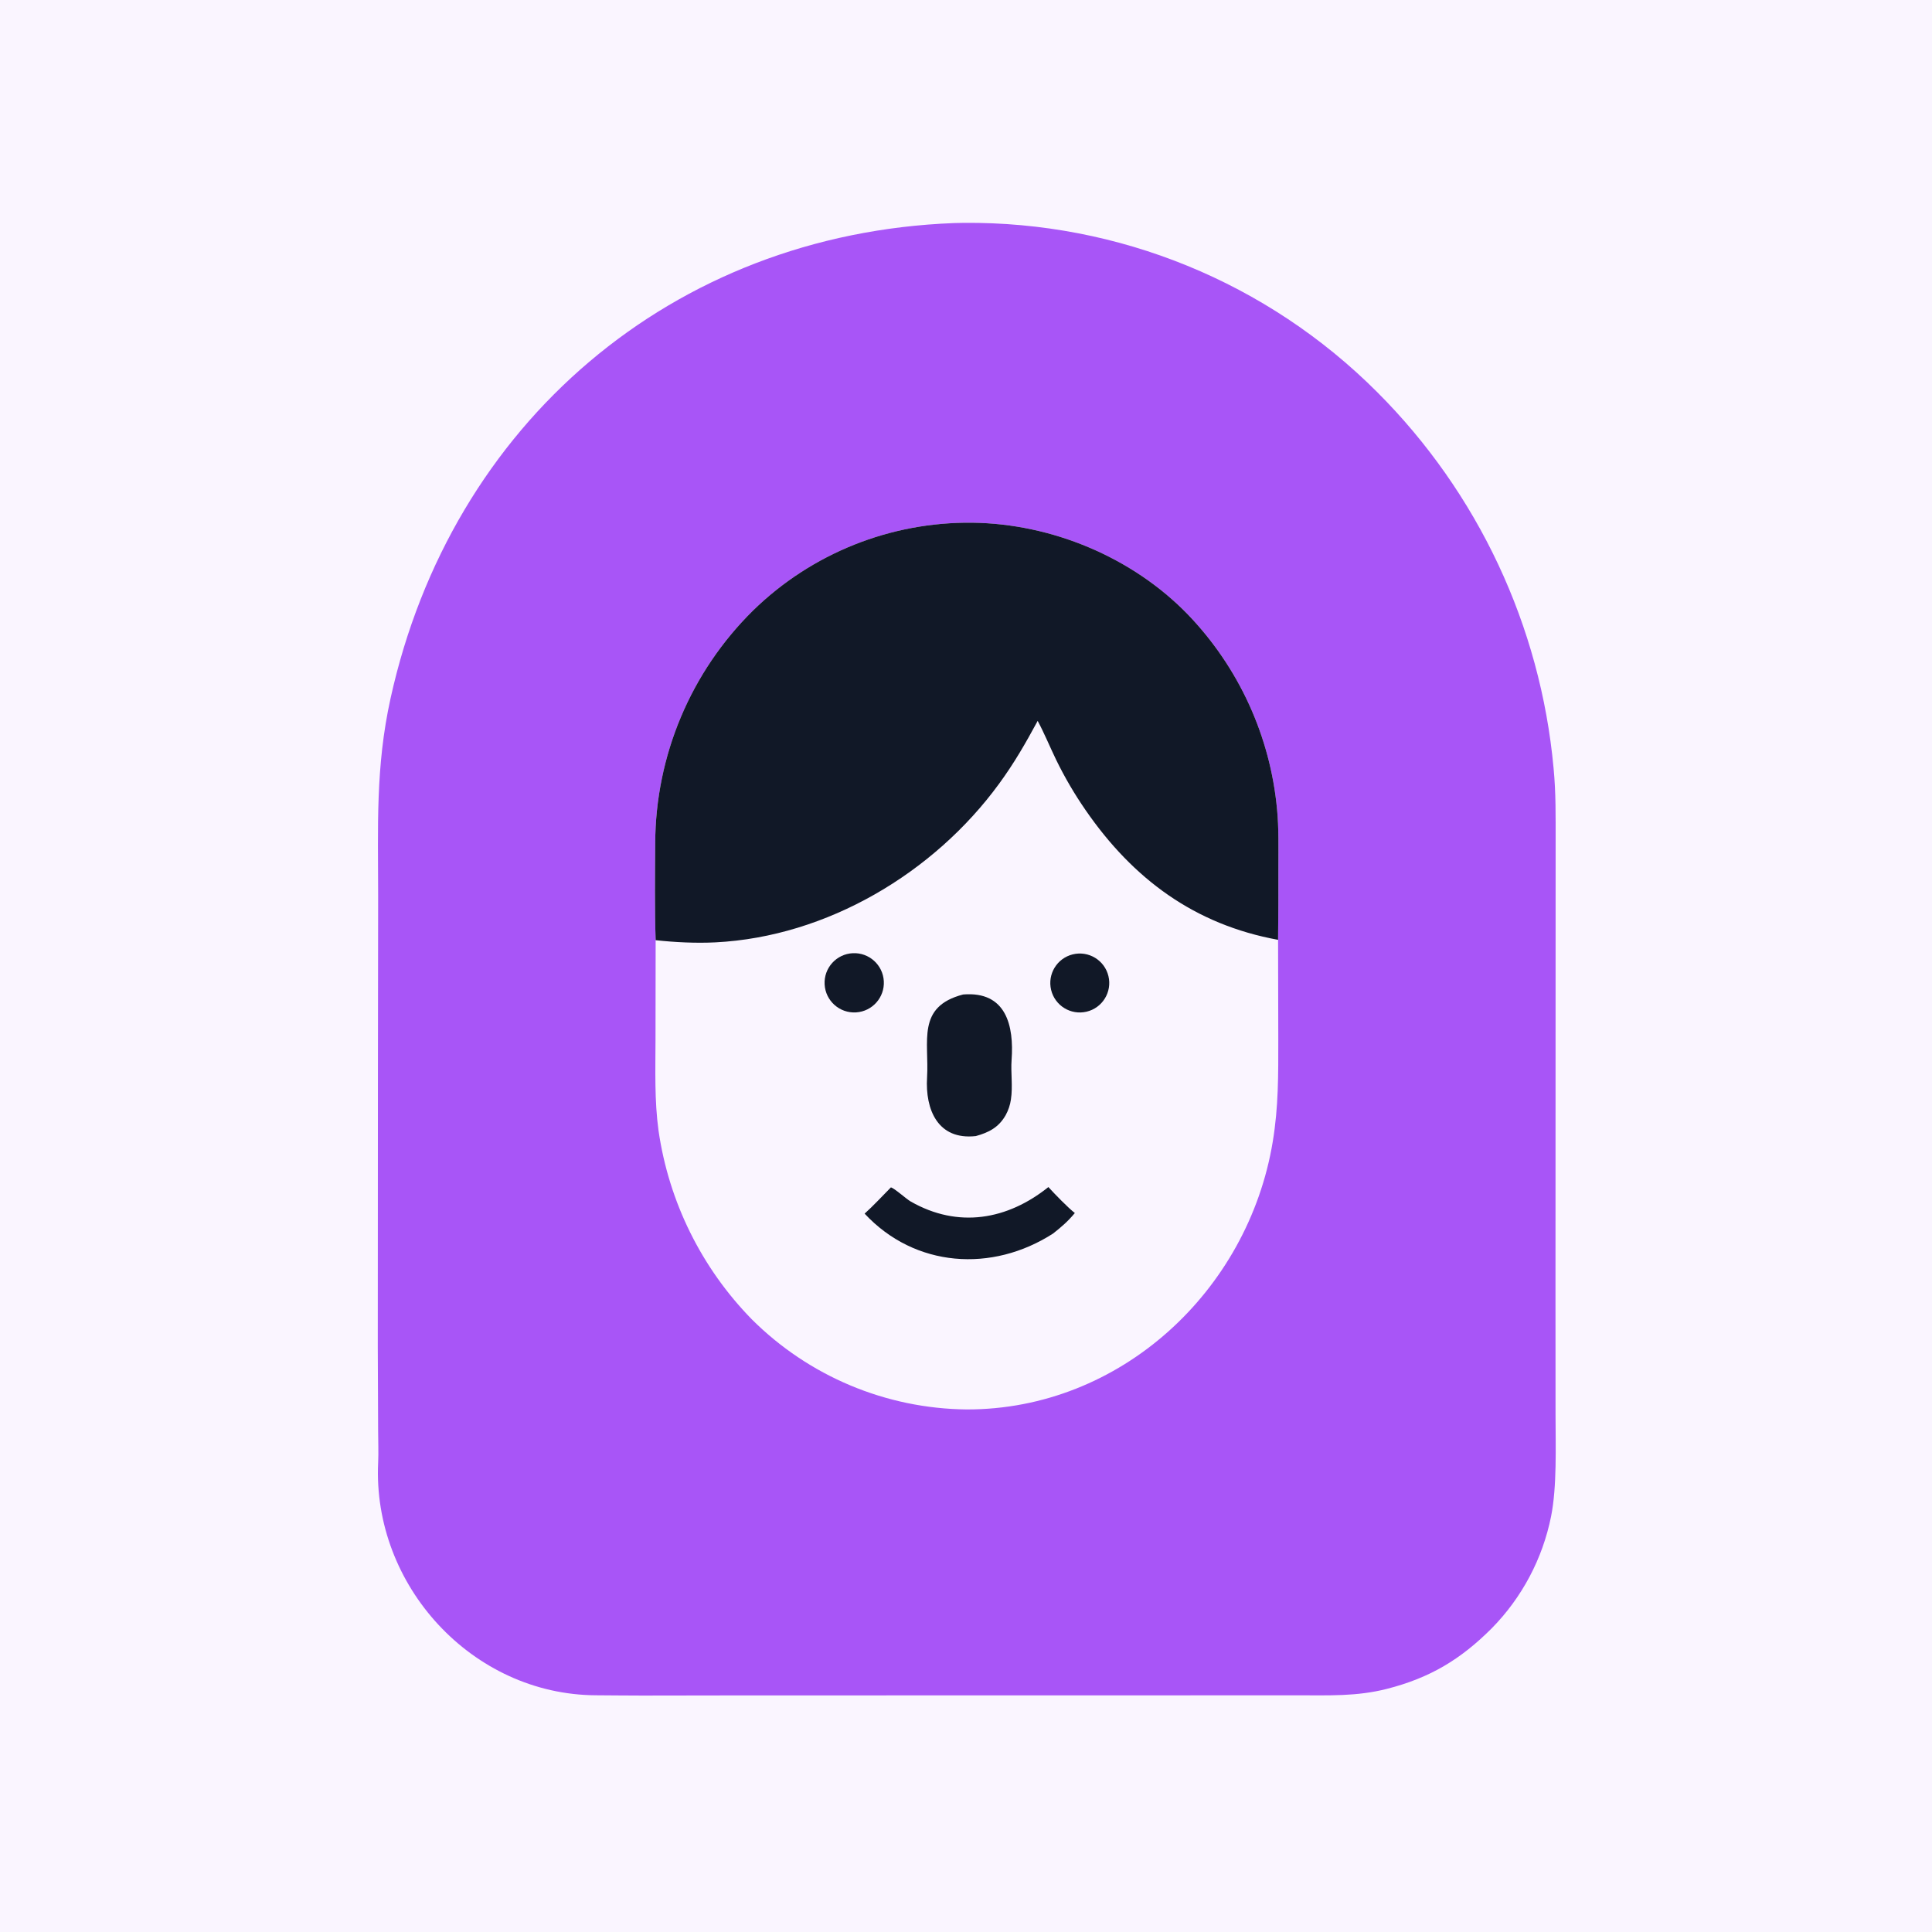
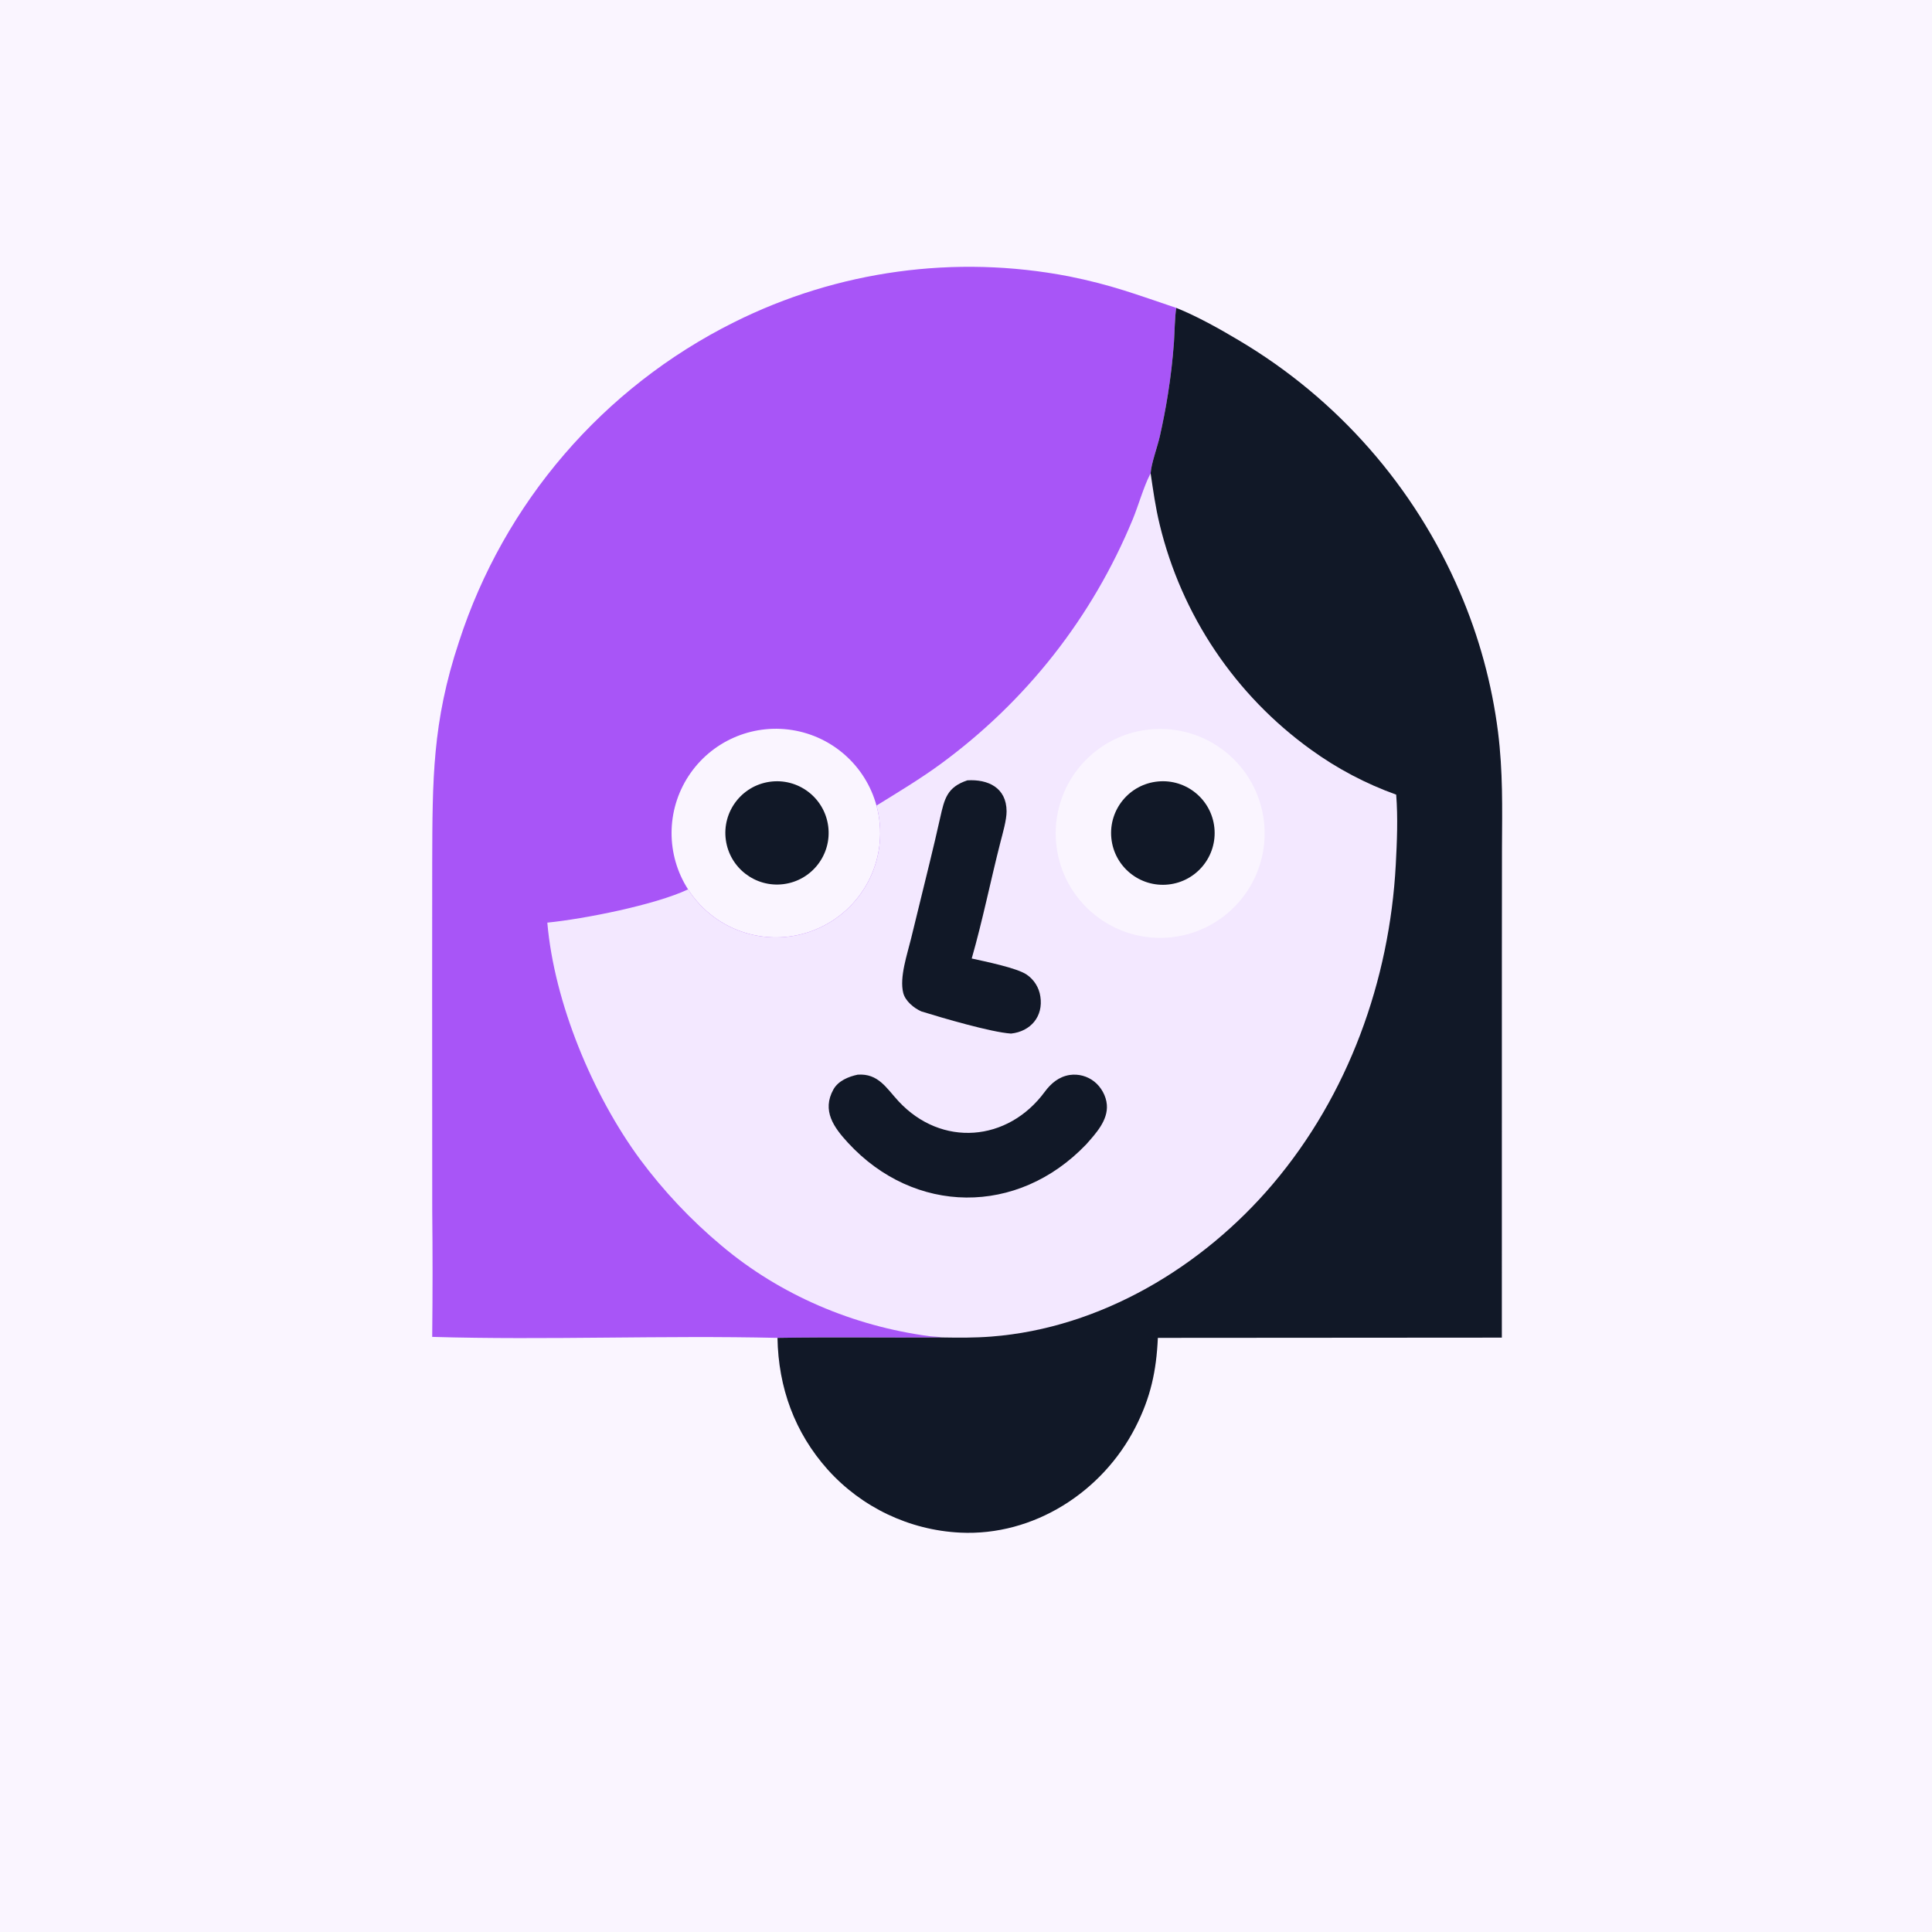
<svg xmlns="http://www.w3.org/2000/svg" height="1024" preserveAspectRatio="none" style="display: block;" version="1.1" viewBox="0 0 2048 2048" width="1024">
  <path d="M 0 0 L 2048 0 L 2048 2048 L 0 2048 L 0 0 z" fill="rgb(250,245,255)" transform="translate(0,0)" />
-   <path d="M 1011.17 236.465 C 1014.58 236.32 1018 236.248 1021.42 236.248 C 1185.67 234.704 1343.64 299.313 1459.74 415.519 C 1566.79 522.46 1632.99 663.522 1646.85 814.199 C 1649.41 840.953 1649.01 865.082 1649.04 891.922 L 1648.88 1370.55 L 1648.94 1500.08 C 1648.96 1533.34 1650.53 1575.89 1644.19 1607.54 C 1635.2 1652.31 1613.36 1693.48 1581.34 1726.04 C 1548.28 1759.09 1515.91 1778.58 1470.26 1790.25 C 1438.23 1798.44 1408.55 1797.07 1375.86 1797.1 L 1298.65 1797.13 L 1037.98 1797.16 L 764.055 1797.24 L 680.505 1797.37 C 664.3 1797.38 647.958 1797.14 631.823 1797.07 C 500.469 1796.48 394.582 1680.47 400.861 1550.21 C 401.36 1539.85 400.842 1527.2 400.829 1516.55 L 400.472 1428.05 L 400.617 1136.09 L 400.847 949.702 C 400.821 876.084 397.968 813.022 414.002 740.286 C 478.179 449.158 712.516 247.932 1011.17 236.465 z" fill="rgb(168,85,247)" transform="translate(0,0)" />
-   <path d="M 695.022 996.646 C 693.911 964.716 694.332 925.859 694.553 893.641 C 694.926 800.918 732.281 712.177 798.332 647.102 C 860.359 586.581 943.855 553.13 1030.51 554.085 C 1114.89 555.048 1200.44 590.741 1259.18 651.38 C 1313.2 707.553 1346.54 780.407 1353.74 858.008 C 1355.65 877.834 1355.15 899.053 1355.14 919.073 C 1355.22 944.8 1355.11 970.527 1354.82 996.253 L 1355.03 1101.65 C 1355.03 1139.48 1355.35 1172.84 1349.15 1210.34 C 1323.09 1368.22 1187.92 1494.43 1024.59 1494.07 C 939.137 1493.17 857.424 1458.88 796.923 1398.52 C 743.595 1344.02 708.976 1273.97 698.067 1198.5 C 693.711 1166.52 694.785 1134.72 694.86 1102.49 L 695.013 997.054 C 695.016 996.918 695.019 996.782 695.022 996.646 z" fill="rgb(250,245,255)" transform="translate(0,0)" />
-   <path d="M 695.022 996.646 C 693.911 964.716 694.332 925.859 694.553 893.641 C 694.926 800.918 732.281 712.177 798.332 647.102 C 860.359 586.581 943.855 553.13 1030.51 554.085 C 1114.89 555.048 1200.44 590.741 1259.18 651.38 C 1313.2 707.553 1346.54 780.407 1353.74 858.008 C 1355.65 877.834 1355.15 899.053 1355.14 919.073 C 1355.22 944.8 1355.11 970.527 1354.82 996.253 C 1266.17 980.075 1200.98 931.614 1150.68 858.636 C 1138.96 841.684 1128.55 823.871 1119.52 805.351 C 1113.32 792.571 1106.54 776.258 1099.98 764.168 C 1086.78 788.493 1075.38 808.474 1059.05 830.841 C 989.928 925.522 876.569 992.941 758.498 998.935 C 737.831 999.984 715.516 998.879 695.022 996.646 z" fill="rgb(17,24,39)" transform="translate(0,0)" />
-   <path d="M 1020.94 1054.2 C 1066.88 1050.43 1074.95 1087.68 1072.33 1123.57 C 1071.34 1137.11 1073.76 1151.51 1071.61 1165.56 C 1070.78 1171.31 1068.92 1176.86 1066.13 1181.96 C 1058.83 1195.02 1048.1 1200.54 1034.39 1204.29 C 993.936 1208.79 980.694 1175.96 982.729 1142.23 C 985.04 1103.91 971.256 1067.09 1020.94 1054.2 z" fill="rgb(17,24,39)" transform="translate(0,0)" />
-   <path d="M 944.393 1258.68 C 948.268 1259.64 960.609 1270.91 965.375 1273.64 C 1015.67 1302.39 1067.89 1293.15 1111.34 1258.33 C 1117.42 1265.1 1132.57 1280.69 1139.38 1285.85 C 1131.89 1294.84 1125.42 1300.39 1116.28 1307.61 C 1051.64 1349.2 969.904 1343.8 916.531 1286.5 C 924.87 1279.11 936.278 1266.88 944.393 1258.68 z" fill="rgb(17,24,39)" transform="translate(0,0)" />
-   <path d="M 904.014 1010.43 C 921.25 1009.61 935.924 1022.85 936.881 1040.08 C 937.839 1057.31 924.722 1072.08 907.5 1073.18 C 890.084 1074.29 875.103 1060.99 874.135 1043.56 C 873.167 1026.14 886.582 1011.26 904.014 1010.43 z" fill="rgb(17,24,39)" transform="translate(0,0)" />
-   <path d="M 1137.13 1011.68 C 1153.95 1007.54 1170.92 1017.86 1174.98 1034.7 C 1179.04 1051.53 1168.63 1068.46 1151.78 1072.43 C 1135.04 1076.38 1118.26 1066.06 1114.23 1049.34 C 1110.2 1032.62 1120.44 1015.79 1137.13 1011.68 z" fill="rgb(17,24,39)" transform="translate(0,0)" />
+   <path d="M 458.165 1417.15 C 458.657 1372.43 458.67 1327.7 458.205 1282.97 L 458.095 1046.7 L 458.183 914.12 C 458.48 826.669 458.143 765.726 486.535 680.379 C 534.283 532.895 639.344 410.815 778.064 341.621 C 887.862 286.781 1012.68 269.677 1133.18 292.959 C 1178.86 302.161 1204.36 312.13 1246.91 326.392 C 1268.64 335.046 1293.38 348.899 1313.4 360.879 C 1417.71 422.705 1499.67 516.081 1547.45 627.527 C 1567.82 674.863 1581.46 724.821 1587.96 775.943 C 1593.25 818.423 1592.37 855.961 1592.15 898.541 L 1592.04 1008.96 L 1592.01 1417.94 L 1227.38 1418.19 C 1225.8 1453.33 1219.74 1481.38 1203.53 1513.09 C 1168.48 1581.66 1095.66 1628.46 1017.76 1624.65 C 964 1621.97 913.525 1597.97 877.516 1557.96 C 842.355 1518.61 825.086 1470.92 824.171 1418.2 C 702.673 1415.36 579.782 1420.71 458.165 1417.15 z" fill="rgb(243,232,255)" transform="translate(0,0)" />
+   <path d="M 458.165 1417.15 C 458.657 1372.43 458.67 1327.7 458.205 1282.97 L 458.095 1046.7 L 458.183 914.12 C 458.48 826.669 458.143 765.726 486.535 680.379 C 534.283 532.895 639.344 410.815 778.064 341.621 C 887.862 286.781 1012.68 269.677 1133.18 292.959 C 1178.86 302.161 1204.36 312.13 1246.91 326.392 C 1245.32 335.372 1245.12 352.815 1244.45 362.621 C 1243.11 381.163 1240.96 399.639 1238.03 417.997 C 1235.63 433.209 1232.82 447.439 1229.48 462.415 C 1227.17 472.734 1220.31 491.743 1219.77 501.126 L 1219.72 501.776 L 1218.79 503.547 C 1212.37 515.987 1206.55 536.469 1200.81 550.357 C 1157.73 654.661 1087.68 743.597 996.549 810.28 C 975.517 825.649 951.376 840.179 929.103 853.949 C 943.497 906.628 917.275 961.925 867.377 984.116 C 817.48 1006.31 758.855 988.744 729.377 942.773 C 694.463 959.275 619.116 974.153 580.181 978.023 C 587.455 1062.67 628.197 1160.62 678.431 1228.87 C 703.525 1262.68 732.52 1293.4 764.814 1320.41 C 827.312 1373.12 904.833 1405.65 984.926 1416.38 C 989.152 1416.94 994.774 1416.87 998.546 1417.76 C 940.768 1418.15 881.631 1417.25 824.171 1418.2 C 702.673 1415.36 579.782 1420.71 458.165 1417.15 z" fill="rgb(168,85,247)" transform="translate(0,0)" />
+   <path d="M 729.377 942.773 C 705.883 906.135 706.071 859.121 729.856 822.671 C 753.641 786.221 796.599 767.117 839.596 773.867 C 882.594 780.617 917.631 811.965 929.103 853.949 C 943.497 906.628 917.275 961.925 867.377 984.116 C 817.48 1006.31 758.855 988.744 729.377 942.773 z" fill="rgb(250,245,255)" transform="translate(0,0)" />
+   <path d="M 815.86 828.731 C 845.97 824.403 873.834 845.453 877.899 875.601 C 881.964 905.748 860.671 933.426 830.489 937.228 C 800.679 940.982 773.414 920.007 769.399 890.23 C 765.384 860.454 786.12 833.006 815.86 828.731 z" fill="rgb(17,24,39)" transform="translate(0,0)" />
+   <path d="M 1246.91 326.392 C 1268.64 335.046 1293.38 348.899 1313.4 360.879 C 1417.71 422.705 1499.67 516.081 1547.45 627.527 C 1567.82 674.863 1581.46 724.821 1587.96 775.943 C 1593.25 818.423 1592.37 855.961 1592.15 898.541 L 1592.04 1008.96 L 1592.01 1417.94 L 1227.38 1418.19 C 1225.8 1453.33 1219.74 1481.38 1203.53 1513.09 C 1168.48 1581.66 1095.66 1628.46 1017.76 1624.65 C 964 1621.97 913.525 1597.97 877.516 1557.96 C 842.355 1518.61 825.086 1470.92 824.171 1418.2 C 881.631 1417.25 940.768 1418.15 998.546 1417.76 C 1016.58 1418.07 1032.89 1418.2 1050.84 1416.82 C 1166.82 1407.85 1274.83 1342.87 1349.13 1255.27 C 1429.22 1160.85 1473.01 1039.64 1479.58 916.609 C 1480.89 891.983 1481.94 866.954 1480.02 842.354 C 1447.78 830.795 1417.34 814.724 1389.61 794.619 C 1309.31 736.761 1252.41 652.025 1229.25 555.796 C 1224.85 537.742 1222.45 520.105 1219.72 501.776 L 1219.77 501.126 C 1220.31 491.743 1227.17 472.734 1229.48 462.415 C 1232.82 447.439 1235.63 433.209 1238.03 417.997 C 1240.96 399.639 1243.11 381.163 1244.45 362.621 C 1245.12 352.815 1245.32 335.372 1246.91 326.392 z" fill="rgb(17,24,39)" transform="translate(0,0)" />
+   <path d="M 1223.57 772.871 C 1284.55 769.42 1336.81 815.994 1340.37 876.967 C 1343.94 937.94 1297.46 990.288 1236.5 993.967 C 1175.37 997.657 1122.85 951.03 1119.28 889.895 C 1115.7 828.76 1162.43 776.331 1223.57 772.871 z" fill="rgb(250,245,255)" transform="translate(0,0)" />
+   <path d="M 1227.5 828.399 C 1257.56 825.543 1284.28 847.505 1287.3 877.549 C 1290.32 907.593 1268.51 934.433 1238.48 937.617 C 1208.22 940.826 1181.12 918.804 1178.08 888.527 C 1175.04 858.25 1197.21 831.277 1227.5 828.399 z" fill="rgb(17,24,39)" transform="translate(0,0)" />
+   <path d="M 909.194 1139.2 C 931.128 1137.65 939.597 1153.5 952.557 1167.44 C 998.032 1216.33 1068.35 1210.56 1107.52 1157.31 C 1114.1 1148.38 1122.57 1141.25 1133.93 1139.52 C 1143.22 1138.17 1152.66 1140.71 1160.02 1146.55 C 1167.31 1152.32 1172.55 1161.76 1173.3 1171 C 1174.66 1187.65 1161.58 1201.58 1151.44 1213.06 C 1078.63 1289.25 969.222 1287.77 898.863 1211.34 C 884.02 1195.22 870.918 1177.36 883.465 1154.85 C 888.583 1145.67 899.565 1141.22 909.194 1139.2 z" fill="rgb(17,24,39)" transform="translate(0,0)" />
+   <path d="M 1025.5 827.186 C 1047.07 825.899 1066.91 834.708 1067.02 860.024 C 1067.06 869.231 1062.85 883.542 1060.49 892.769 C 1050.04 933.637 1041.67 975.537 1030.06 1016.05 C 1043.8 1019.11 1077.94 1026.01 1088.29 1033.09 C 1096.15 1038.44 1101.42 1046.83 1102.81 1056.24 C 1106.14 1077.4 1092.62 1093.37 1071.75 1095.63 C 1050.79 1094.28 998.66 1078.97 976.658 1072.13 C 968.836 1068.68 959.646 1061.18 957.46 1052.5 C 953.284 1035.92 961.81 1011.34 965.785 994.881 L 985.524 914.216 C 989.394 898.559 993.097 882.527 996.635 866.792 C 1001.14 846.782 1003.87 834.377 1025.5 827.186 z" fill="rgb(17,24,39)" transform="translate(0,0)" />
</svg>
